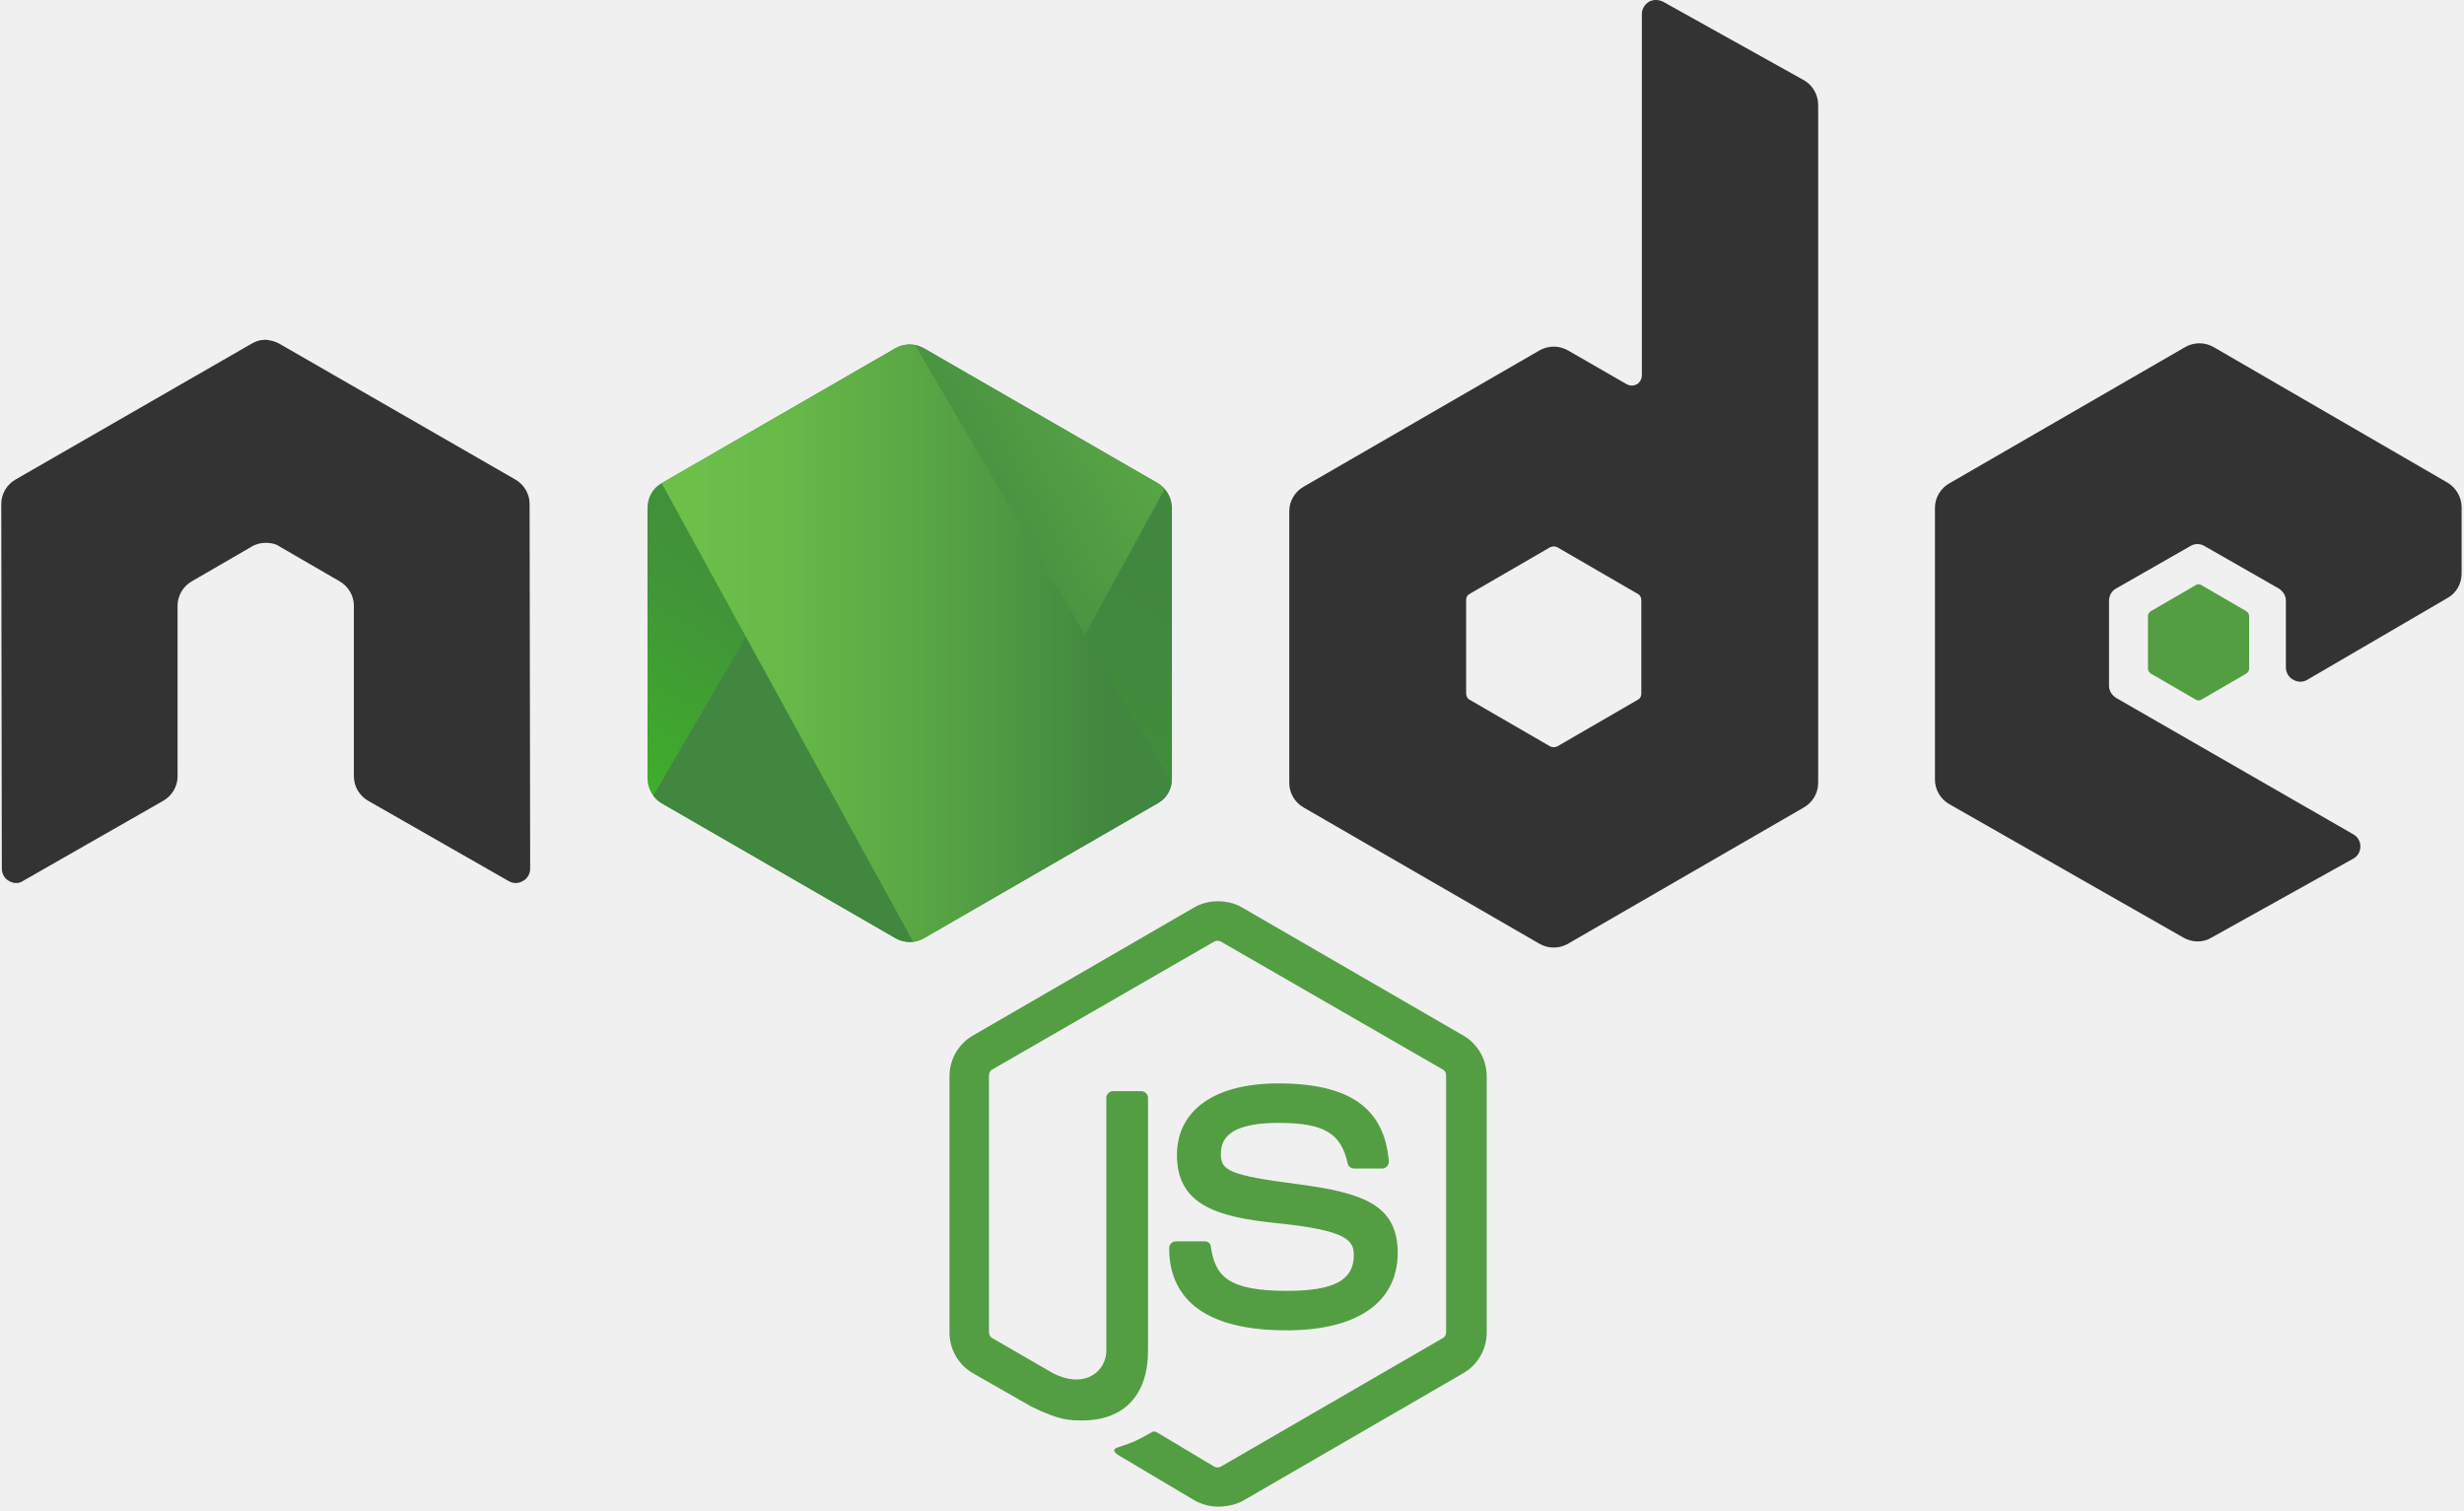
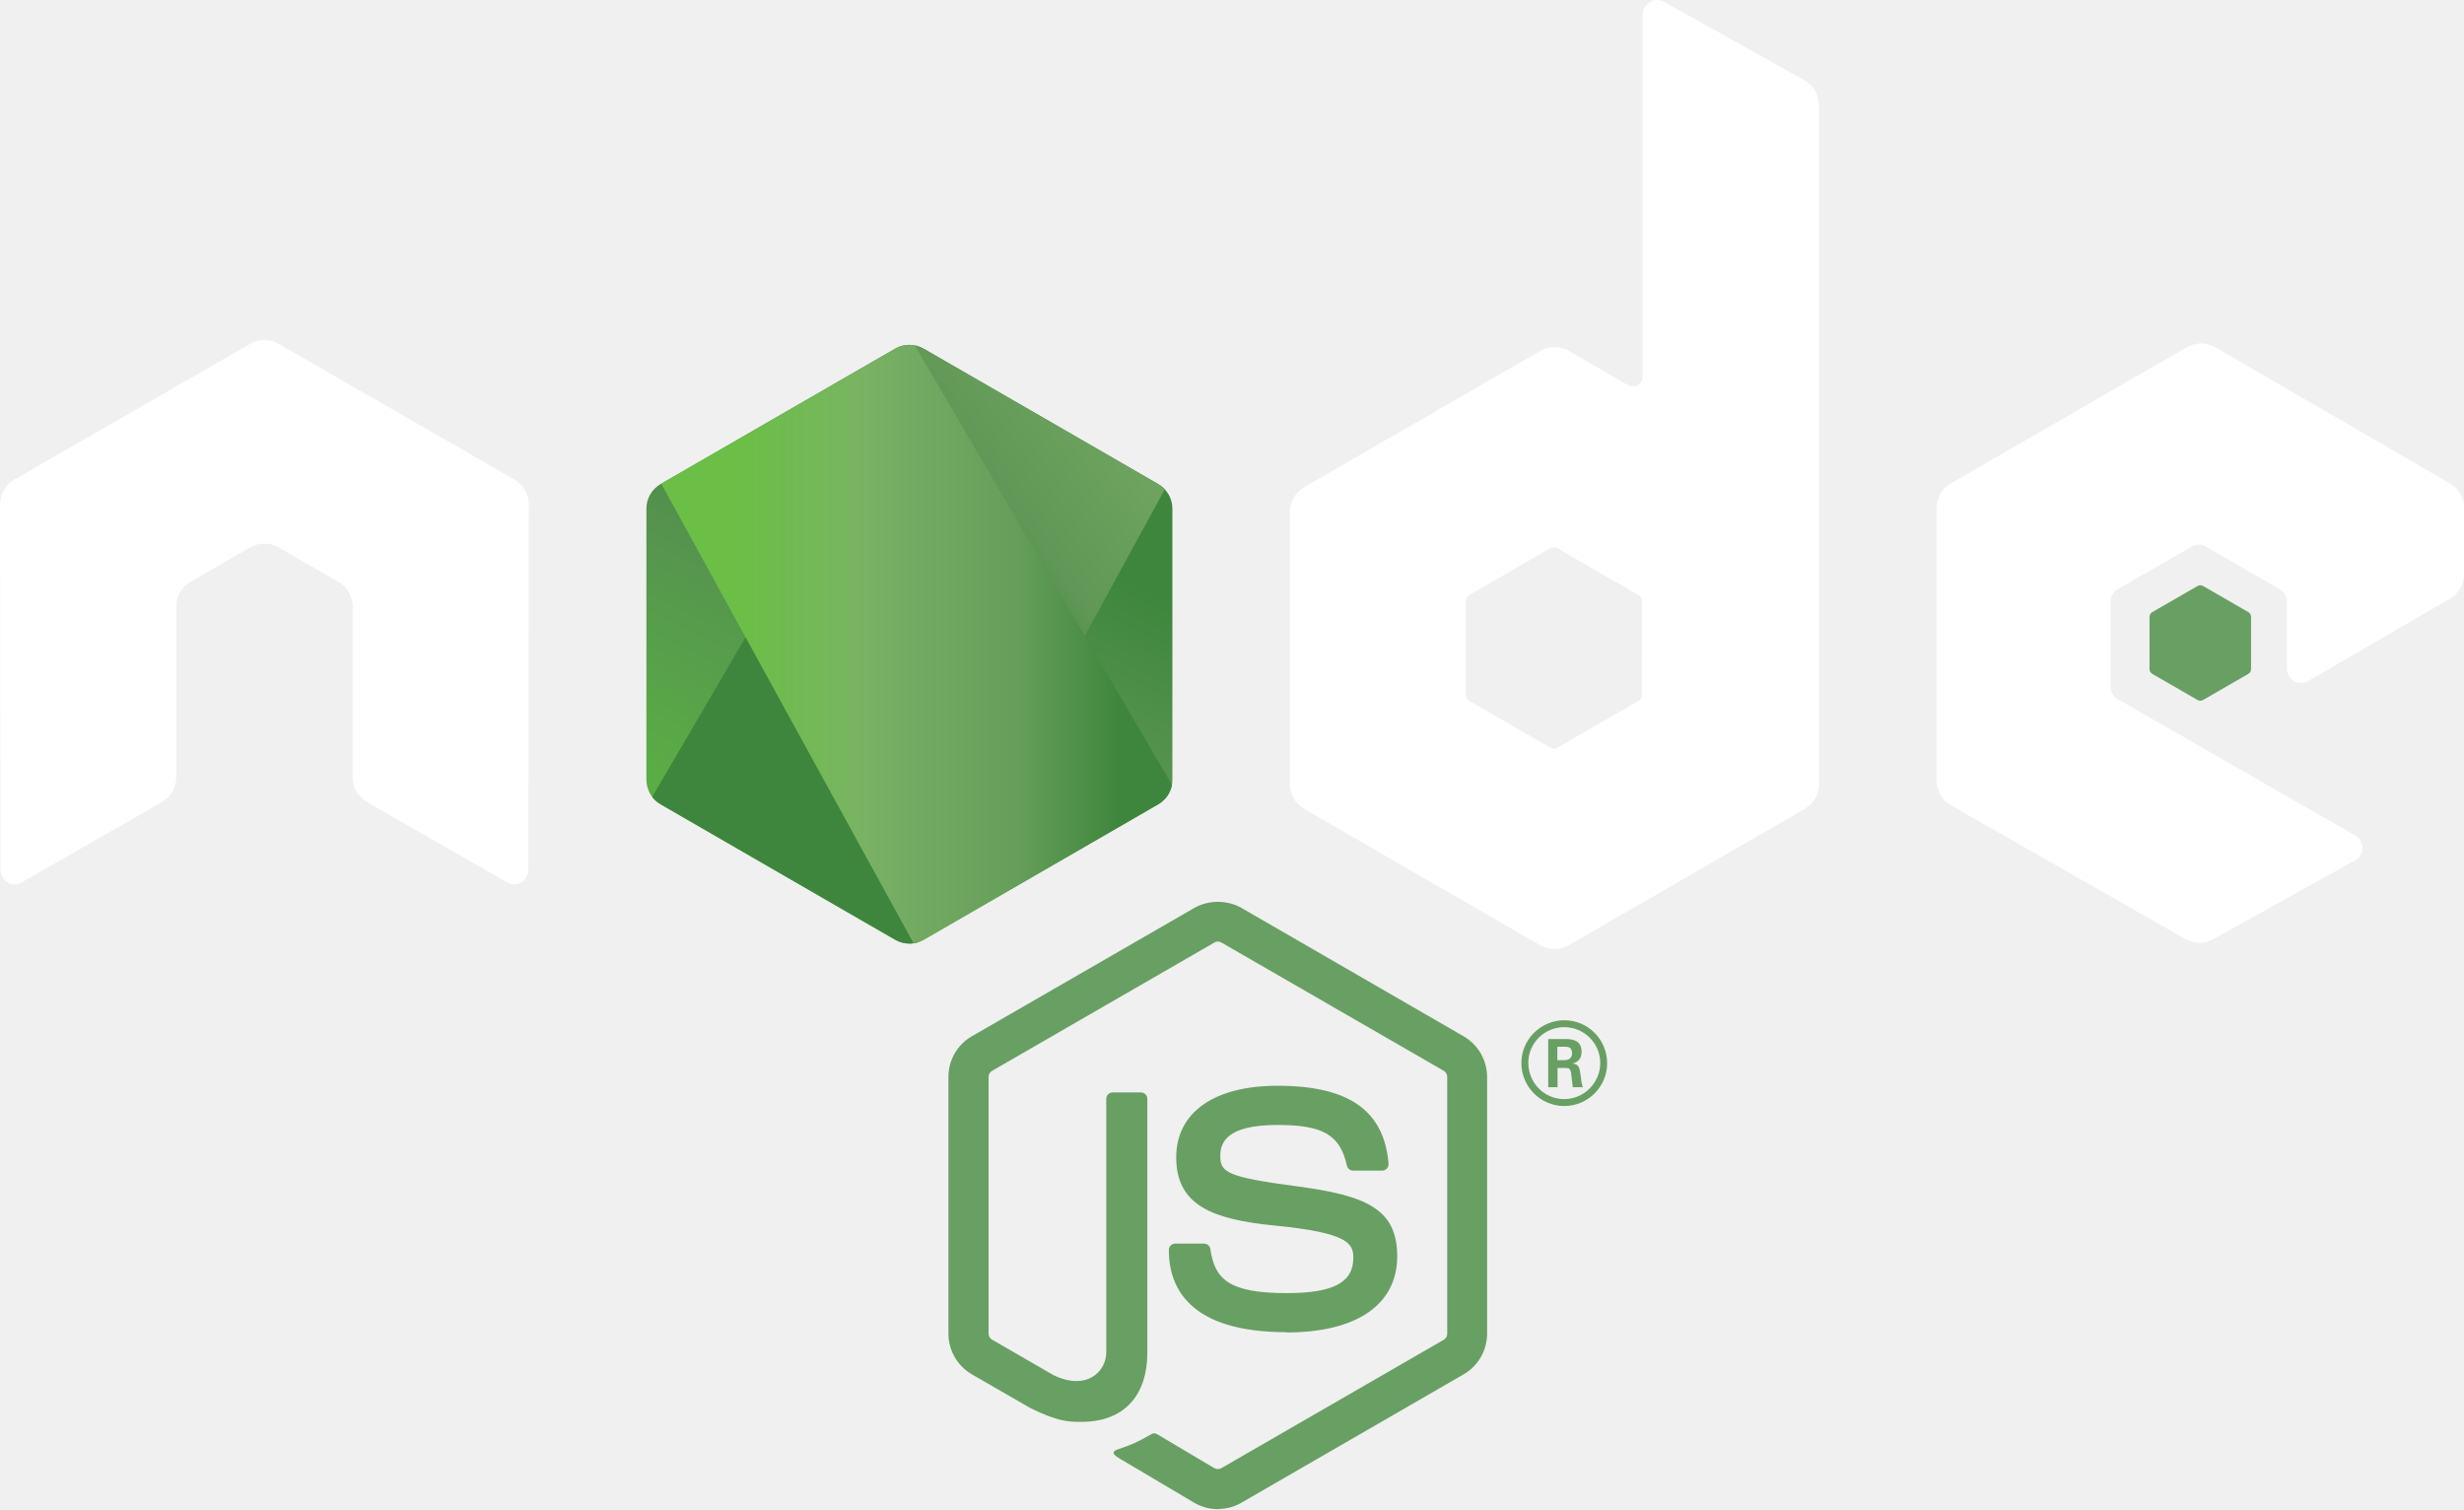
- <svg xmlns="http://www.w3.org/2000/svg" xmlns:xlink="http://www.w3.org/1999/xlink" width="2500" height="1533" viewBox="0 0 512 314" preserveAspectRatio="xMidYMid">
+ <svg xmlns="http://www.w3.org/2000/svg" width="589.827" height="361.238" viewBox="0 0 442.37 270.929">
  <defs>
-     <linearGradient x1="68.188%" y1="17.487%" x2="27.823%" y2="89.755%" id="b">
-       <stop stop-color="#41873F" offset="0%" />
-       <stop stop-color="#418B3D" offset="32.88%" />
-       <stop stop-color="#419637" offset="63.52%" />
-       <stop stop-color="#3FA92D" offset="93.19%" />
-       <stop stop-color="#3FAE2A" offset="100%" />
+     <linearGradient id="b" x1="-.348" x2="1.251" gradientTransform="rotate(116.114 53.1 202.97) scale(86.48)" gradientUnits="userSpaceOnUse">
+       <stop offset=".3" stop-color="#3e863d" />
+       <stop offset=".5" stop-color="#55934f" />
+       <stop offset=".8" stop-color="#5aad45" />
    </linearGradient>
-     <path id="a" d="M57.903 1.85a5.957 5.957 0 0 0-5.894 0L3.352 29.933c-1.85 1.04-2.89 3.005-2.89 5.085v56.286c0 2.08 1.156 4.045 2.89 5.085l48.657 28.085a5.957 5.957 0 0 0 5.894 0l48.658-28.085c1.849-1.04 2.89-3.005 2.89-5.085V35.019c0-2.08-1.157-4.045-2.89-5.085L57.903 1.85z" />
-     <linearGradient x1="43.277%" y1="55.169%" x2="159.245%" y2="-18.306%" id="d">
-       <stop stop-color="#41873F" offset="13.76%" />
-       <stop stop-color="#54A044" offset="40.32%" />
-       <stop stop-color="#66B848" offset="71.36%" />
-       <stop stop-color="#6CC04A" offset="90.81%" />
+     <linearGradient id="d" x1="-.456" x2=".582" gradientTransform="rotate(-36.46 550.846 -214.337) scale(132.798)" gradientUnits="userSpaceOnUse">
+       <stop offset=".57" stop-color="#3e863d" />
+       <stop offset=".72" stop-color="#619857" />
+       <stop offset="1" stop-color="#76ac64" />
    </linearGradient>
-     <linearGradient x1="-4413.77%" y1="13.43%" x2="5327.93%" y2="13.43%" id="e">
-       <stop stop-color="#6CC04A" offset="9.192%" />
-       <stop stop-color="#66B848" offset="28.64%" />
-       <stop stop-color="#54A044" offset="59.68%" />
-       <stop stop-color="#41873F" offset="86.24%" />
+     <linearGradient id="f" x1=".043" x2=".984" gradientTransform="translate(192.862 279.652) scale(97.417)" gradientUnits="userSpaceOnUse">
+       <stop offset=".16" stop-color="#6bbf47" />
+       <stop offset=".38" stop-color="#79b461" />
+       <stop offset=".47" stop-color="#75ac64" />
+       <stop offset=".7" stop-color="#659e5a" />
+       <stop offset=".9" stop-color="#3e863d" />
    </linearGradient>
-     <linearGradient x1="-4.389%" y1="49.997%" x2="101.499%" y2="49.997%" id="f">
-       <stop stop-color="#6CC04A" offset="9.192%" />
-       <stop stop-color="#66B848" offset="28.64%" />
-       <stop stop-color="#54A044" offset="59.68%" />
-       <stop stop-color="#41873F" offset="86.24%" />
-     </linearGradient>
-     <linearGradient x1="-9713.77%" y1="36.21%" x2="27.93%" y2="36.21%" id="g">
-       <stop stop-color="#6CC04A" offset="9.192%" />
-       <stop stop-color="#66B848" offset="28.64%" />
-       <stop stop-color="#54A044" offset="59.68%" />
-       <stop stop-color="#41873F" offset="86.24%" />
-     </linearGradient>
-     <linearGradient x1="-103.861%" y1="50.275%" x2="100.797%" y2="50.275%" id="h">
-       <stop stop-color="#6CC04A" offset="9.192%" />
-       <stop stop-color="#66B848" offset="28.64%" />
-       <stop stop-color="#54A044" offset="59.68%" />
-       <stop stop-color="#41873F" offset="86.24%" />
-     </linearGradient>
-     <linearGradient x1="130.613%" y1="-211.069%" x2="4.393%" y2="201.605%" id="i">
-       <stop stop-color="#41873F" offset="0%" />
-       <stop stop-color="#418B3D" offset="32.88%" />
-       <stop stop-color="#419637" offset="63.52%" />
-       <stop stop-color="#3FA92D" offset="93.19%" />
-       <stop stop-color="#3FAE2A" offset="100%" />
-     </linearGradient>
+     <clipPath id="a">
+       <path d="M239.03 226.605l-42.13 24.317a5.085 5.085 0 00-2.546 4.406v48.668c0 1.817.968 3.496 2.546 4.406l42.133 24.336a5.1 5.1 0 005.09 0l42.126-24.336a5.096 5.096 0 002.54-4.406v-48.668c0-1.816-.97-3.496-2.55-4.406l-42.12-24.317a5.123 5.123 0 00-5.1 0" />
+     </clipPath>
+     <clipPath id="c">
+       <path d="M195.398 307.086c.403.523.907.976 1.5 1.316l36.14 20.875 6.02 3.46c.9.52 1.926.74 2.934.665.336-.027.672-.09 1-.183l44.434-81.36c-.34-.37-.738-.68-1.184-.94l-27.586-15.93-14.582-8.39a5.318 5.318 0 00-1.32-.53zm0 0" />
+     </clipPath>
+     <clipPath id="e">
+       <path d="M241.066 225.953a5.14 5.14 0 00-2.035.652l-42.01 24.247 45.3 82.51c.63-.09 1.25-.3 1.81-.624l42.13-24.336a5.105 5.105 0 002.46-3.476l-46.18-78.89a5.29 5.29 0 00-1.03-.102c-.14 0-.28.007-.42.02" />
+     </clipPath>
  </defs>
-   <g fill="none">
-     <path d="M253.11 313.094c-1.733 0-3.351-.462-4.854-1.271l-15.371-9.13c-2.312-1.272-1.156-1.734-.462-1.965 3.12-1.04 3.698-1.272 6.934-3.12.347-.232.81-.116 1.156.115l11.789 7.05c.462.231 1.04.231 1.386 0l46.115-26.698c.462-.231.694-.694.694-1.271v-53.28c0-.579-.232-1.04-.694-1.272l-46.115-26.582c-.462-.232-1.04-.232-1.386 0l-46.115 26.582c-.462.231-.694.809-.694 1.271v53.28c0 .463.232 1.04.694 1.272l12.598 7.281c6.819 3.467 11.095-.578 11.095-4.623v-52.587c0-.693.578-1.387 1.387-1.387h5.894c.694 0 1.387.578 1.387 1.387v52.587c0 9.13-4.97 14.447-13.638 14.447-2.658 0-4.738 0-10.633-2.89l-12.135-6.934c-3.005-1.733-4.854-4.97-4.854-8.437v-53.28c0-3.467 1.849-6.704 4.854-8.437l46.114-26.698c2.89-1.618 6.82-1.618 9.709 0l46.114 26.698c3.005 1.733 4.855 4.97 4.855 8.437v53.28c0 3.467-1.85 6.704-4.855 8.437l-46.114 26.698c-1.503.694-3.236 1.04-4.854 1.04zm14.216-36.637c-20.225 0-24.386-9.246-24.386-17.105 0-.694.578-1.387 1.387-1.387h6.01c.693 0 1.271.462 1.271 1.156.925 6.125 3.583 9.13 15.834 9.13 9.708 0 13.87-2.196 13.87-7.397 0-3.005-1.157-5.2-16.297-6.703-12.598-1.272-20.457-4.045-20.457-14.1 0-9.362 7.86-14.91 21.035-14.91 14.793 0 22.075 5.086 23 16.18 0 .348-.116.694-.347 1.041-.232.231-.578.462-.925.462h-6.01c-.578 0-1.156-.462-1.271-1.04-1.387-6.356-4.97-8.437-14.447-8.437-10.633 0-11.905 3.699-11.905 6.472 0 3.352 1.503 4.392 15.834 6.241 14.216 1.85 20.92 4.508 20.92 14.447-.116 10.171-8.437 15.95-23.116 15.95z" fill="#539E43" />
-     <path d="M110.028 104.712c0-2.08-1.156-4.046-3.005-5.086l-49.004-28.2c-.81-.463-1.734-.694-2.658-.81h-.463c-.924 0-1.849.347-2.658.81l-49.004 28.2c-1.85 1.04-3.005 3.005-3.005 5.086l.116 75.817c0 1.04.578 2.08 1.502 2.543.925.578 2.08.578 2.89 0l29.125-16.643c1.849-1.04 3.005-3.005 3.005-5.085v-35.482c0-2.08 1.155-4.045 3.005-5.085l12.366-7.166c.925-.578 1.965-.81 3.005-.81 1.04 0 2.08.232 2.89.81l12.366 7.166c1.85 1.04 3.005 3.004 3.005 5.085v35.482c0 2.08 1.156 4.045 3.005 5.085l29.125 16.643c.925.578 2.08.578 3.005 0 .925-.463 1.503-1.503 1.503-2.543l-.116-75.817zM345.571.347c-.924-.463-2.08-.463-2.89 0-.924.578-1.502 1.502-1.502 2.542v75.125c0 .693-.346 1.386-1.04 1.849-.693.346-1.387.346-2.08 0l-12.251-7.05a5.957 5.957 0 0 0-5.895 0l-49.004 28.316c-1.849 1.04-3.005 3.005-3.005 5.085v56.516c0 2.08 1.156 4.046 3.005 5.086l49.004 28.316a5.957 5.957 0 0 0 5.895 0l49.004-28.316c1.849-1.04 3.005-3.005 3.005-5.086V21.844c0-2.196-1.156-4.16-3.005-5.201L345.572.347zm-4.507 143.776c0 .578-.231 1.04-.694 1.271l-16.758 9.708a1.714 1.714 0 0 1-1.503 0l-16.758-9.708c-.463-.231-.694-.809-.694-1.271v-19.417c0-.578.231-1.04.694-1.271l16.758-9.709a1.714 1.714 0 0 1 1.503 0l16.758 9.709c.463.23.694.809.694 1.271v19.417zM508.648 124.244c1.85-1.04 2.89-3.005 2.89-5.086v-13.753c0-2.08-1.156-4.045-2.89-5.085l-48.657-28.2a5.957 5.957 0 0 0-5.894 0l-49.004 28.315c-1.85 1.04-3.005 3.005-3.005 5.086v56.516c0 2.08 1.155 4.045 3.005 5.085l48.657 27.738c1.85 1.04 4.045 1.04 5.779 0L489 178.45c.925-.463 1.503-1.503 1.503-2.543 0-1.04-.578-2.08-1.503-2.543l-49.235-28.316c-.924-.577-1.502-1.502-1.502-2.542v-17.683c0-1.04.578-2.08 1.502-2.543l15.372-8.784a2.821 2.821 0 0 1 3.005 0l15.371 8.784c.925.578 1.503 1.502 1.503 2.543v13.869c0 1.04.578 2.08 1.502 2.542.925.578 2.08.578 3.005 0l29.125-16.99z" fill="#333" />
-     <path d="M456.293 121.586a1.05 1.05 0 0 1 1.155 0l9.362 5.432c.347.23.578.577.578 1.04v10.864c0 .462-.231.809-.578 1.04l-9.362 5.432a1.05 1.05 0 0 1-1.155 0l-9.362-5.432c-.347-.231-.578-.578-.578-1.04v-10.864c0-.463.231-.81.578-1.04l9.362-5.432z" fill="#539E43" />
-     <g transform="translate(134.068 70.501)">
-       <mask id="c" fill="#fff">
-         <use xlink:href="#a" />
-       </mask>
-       <use fill="url(#b)" xlink:href="#a" />
-       <g mask="url(#c)">
-         <path d="M51.893 1.85L3.121 29.933C1.27 30.974 0 32.94 0 35.02v56.286c0 1.387.578 2.658 1.502 3.698L56.285 1.156c-1.387-.231-3.005-.116-4.392.693zM56.632 125.053c.462-.116.925-.347 1.387-.578l48.773-28.085c1.85-1.04 3.005-3.005 3.005-5.085V35.019c0-1.502-.694-3.005-1.734-4.045l-51.43 94.079z" />
-         <path d="M106.676 29.934L57.788 1.85a8.025 8.025 0 0 0-1.503-.578L1.502 95.12a6.082 6.082 0 0 0 1.619 1.387l48.888 28.085c1.387.809 3.005 1.04 4.507.577l51.432-94.078c-.347-.462-.81-.81-1.272-1.156z" fill="url(#d)" />
-       </g>
-       <g mask="url(#c)">
-         <path d="M109.797 91.305V35.019c0-2.08-1.271-4.045-3.12-5.085L57.786 1.85a5.106 5.106 0 0 0-1.848-.693l53.511 91.42c.231-.347.347-.809.347-1.271zM3.12 29.934C1.272 30.974 0 32.94 0 35.02v56.286c0 2.08 1.387 4.045 3.12 5.085l48.889 28.085c1.156.693 2.427.925 3.814.693L3.467 29.818l-.346.116z" />
-         <path fill="url(#e)" fill-rule="evenodd" d="M50.391.809l-.693.347h.924l-.231-.347z" transform="translate(0 -9.246)" />
-         <path d="M106.792 105.636c1.387-.809 2.427-2.196 2.89-3.698L56.053 10.402c-1.387-.231-2.89-.116-4.16.693L3.351 39.065l52.355 95.465a8.057 8.057 0 0 0 2.196-.693l48.889-28.2z" fill="url(#f)" fill-rule="evenodd" transform="translate(0 -9.246)" />
-         <path fill="url(#g)" fill-rule="evenodd" d="M111.3 104.712l-.347-.578v.809l.346-.231z" transform="translate(0 -9.246)" />
-         <path d="M106.792 105.636l-48.773 28.085a6.973 6.973 0 0 1-2.196.693l.925 1.734 54.089-31.32v-.694l-1.387-2.312c-.231 1.618-1.271 3.005-2.658 3.814z" fill="url(#h)" fill-rule="evenodd" transform="translate(0 -9.246)" />
-         <path d="M106.792 105.636l-48.773 28.085a6.973 6.973 0 0 1-2.196.693l.925 1.734 54.089-31.32v-.694l-1.387-2.312c-.231 1.618-1.271 3.005-2.658 3.814z" fill="url(#i)" fill-rule="evenodd" transform="translate(0 -9.246)" />
-       </g>
-     </g>
+   <path fill="#689f63" d="M218.647 270.93c-1.46 0-2.91-.383-4.19-1.12l-13.337-7.896c-1.992-1.114-1.02-1.508-.363-1.735 2.656-.93 3.195-1.14 6.03-2.75.298-.17.688-.11.993.07l10.246 6.08c.37.2.895.2 1.238 0l39.95-23.06c.37-.21.61-.64.61-1.08v-46.1c0-.46-.24-.87-.618-1.1l-39.934-23.04c-.37-.22-.86-.22-1.23 0l-39.926 23.04c-.387.22-.633.65-.633 1.09v46.1c0 .44.24.86.62 1.07l10.94 6.32c5.94 2.97 9.57-.53 9.57-4.05v-45.5c0-.65.51-1.15 1.16-1.15h5.06c.63 0 1.15.5 1.15 1.15v45.52c0 7.92-4.32 12.47-11.83 12.47-2.31 0-4.13 0-9.21-2.5l-10.48-6.04a8.447 8.447 0 01-4.19-7.29v-46.1c0-3 1.6-5.8 4.19-7.28l39.99-23.07c2.53-1.43 5.89-1.43 8.4 0l39.94 23.08a8.428 8.428 0 014.19 7.28v46.1c0 2.99-1.61 5.78-4.19 7.28l-39.94 23.07a8.397 8.397 0 01-4.21 1.12" />
+   <path fill="#689f63" d="M230.987 239.164c-17.48 0-21.145-8.024-21.145-14.754 0-.64.516-1.15 1.157-1.15h5.16c.57 0 1.05.415 1.14.978.78 5.258 3.1 7.91 13.67 7.91 8.42 0 12-1.902 12-6.367 0-2.57-1.02-4.48-14.1-5.76-10.94-1.08-17.7-3.49-17.7-12.24 0-8.06 6.8-12.86 18.19-12.86 12.79 0 19.13 4.44 19.93 13.98a1.164 1.164 0 01-1.16 1.26h-5.19c-.54 0-1.01-.38-1.12-.9-1.25-5.53-4.27-7.3-12.48-7.3-9.19 0-10.26 3.2-10.26 5.6 0 2.91 1.26 3.76 13.66 5.4 12.28 1.63 18.11 3.93 18.11 12.56 0 8.7-7.26 13.69-19.92 13.69m48.66-48.89h1.34c1.1 0 1.31-.77 1.31-1.22 0-1.18-.81-1.18-1.26-1.18h-1.38zm-1.63-3.78h2.97c1.02 0 3.02 0 3.02 2.28 0 1.59-1.02 1.92-1.63 2.12 1.19.08 1.27.86 1.43 1.96.08.69.21 1.88.45 2.28h-1.83c-.05-.4-.33-2.6-.33-2.72-.12-.49-.29-.73-.9-.73h-1.51v3.46h-1.67zm-3.57 4.3c0 3.58 2.89 6.48 6.44 6.48 3.58 0 6.47-2.96 6.47-6.48 0-3.59-2.93-6.44-6.48-6.44-3.5 0-6.44 2.81-6.44 6.43m14.16.03c0 4.24-3.47 7.7-7.7 7.7-4.2 0-7.7-3.42-7.7-7.7 0-4.36 3.58-7.7 7.7-7.7 4.15 0 7.69 3.35 7.69 7.7" />
+   <path fill="#fff" fill-rule="evenodd" d="M94.936 90.55c0-1.84-.97-3.53-2.558-4.445l-42.356-24.37a4.946 4.946 0 00-2.328-.67h-.438c-.812.03-1.613.25-2.34.67L2.562 86.105A5.154 5.154 0 000 90.555l.093 65.64c0 .91.47 1.76 1.27 2.21.78.48 1.76.48 2.54 0l25.18-14.42c1.59-.946 2.56-2.618 2.56-4.44V108.88a5.1 5.1 0 012.555-4.43l10.72-6.174a5.086 5.086 0 012.56-.688c.876 0 1.77.226 2.544.687l10.715 6.172c1.586.91 2.56 2.6 2.56 4.43v30.663c0 1.82.983 3.5 2.565 4.44l25.164 14.41a2.5 2.5 0 002.56 0 2.568 2.568 0 001.268-2.21zm199.868 34.176c0 .457-.243.88-.64 1.106l-14.548 8.386a1.282 1.282 0 01-1.277 0l-14.55-8.386c-.4-.227-.64-.65-.64-1.106V107.93c0-.458.24-.88.63-1.11l14.54-8.4c.4-.23.89-.23 1.29 0l14.55 8.4c.4.23.64.652.64 1.11zM298.734.324a2.568 2.568 0 00-2.544.027c-.78.46-1.262 1.3-1.262 2.21v65a1.788 1.788 0 01-2.684 1.55L281.634 63a5.108 5.108 0 00-5.112 0l-42.37 24.453a5.105 5.105 0 00-2.56 4.42v48.92c0 1.83.977 3.51 2.56 4.43l42.37 24.47c1.582.91 3.53.91 5.117 0l42.37-24.48c1.58-.92 2.56-2.6 2.56-4.43V18.863a5.128 5.128 0 00-2.63-4.47zm141.093 107.164a5.116 5.116 0 002.543-4.422V91.21c0-1.824-.97-3.507-2.547-4.425l-42.1-24.44a5.113 5.113 0 00-5.13 0l-42.36 24.45c-1.59.92-2.56 2.6-2.56 4.43v48.9c0 1.84.99 3.54 2.58 4.45l42.09 23.99c1.55.89 3.45.9 5.02.03l25.46-14.15c.8-.45 1.31-1.3 1.31-2.22 0-.92-.49-1.78-1.29-2.23l-42.62-24.46c-.8-.45-1.29-1.3-1.29-2.21v-15.34c0-.916.48-1.76 1.28-2.216l13.26-7.65c.79-.46 1.76-.46 2.55 0l13.27 7.65c.79.45 1.28 1.3 1.28 2.21v12.06c0 .91.49 1.76 1.28 2.22.79.45 1.77.45 2.56-.01zm0 0" />
+   <path fill="#689f63" fill-rule="evenodd" d="M394.538 105.2a.97.97 0 01.98 0l8.13 4.69c.304.176.49.5.49.85v9.39c0 .35-.186.674-.49.85l-8.13 4.69a.97.97 0 01-.98 0l-8.125-4.69a.979.979 0 01-.5-.85v-9.39c0-.35.18-.674.49-.85zm0 0" />
+   <g clip-path="url(#a)" transform="translate(-78.306 -164.016)">
+     <path fill="url(#b)" d="M331.363 246.793l-118.715-58.19-60.87 124.174L270.49 370.97zm0 0" />
+   </g>
+   <g clip-path="url(#c)" transform="translate(-78.306 -164.016)">
+     <path fill="url(#d)" d="M144.07 264.004l83.825 113.453 110.86-81.906-83.83-113.45zm0 0" />
+   </g>
+   <g clip-path="url(#e)" transform="translate(-78.306 -164.016)">
+     <path fill="url(#f)" d="M197.02 225.934v107.43h91.683v-107.43zm0 0" />
  </g>
</svg>
